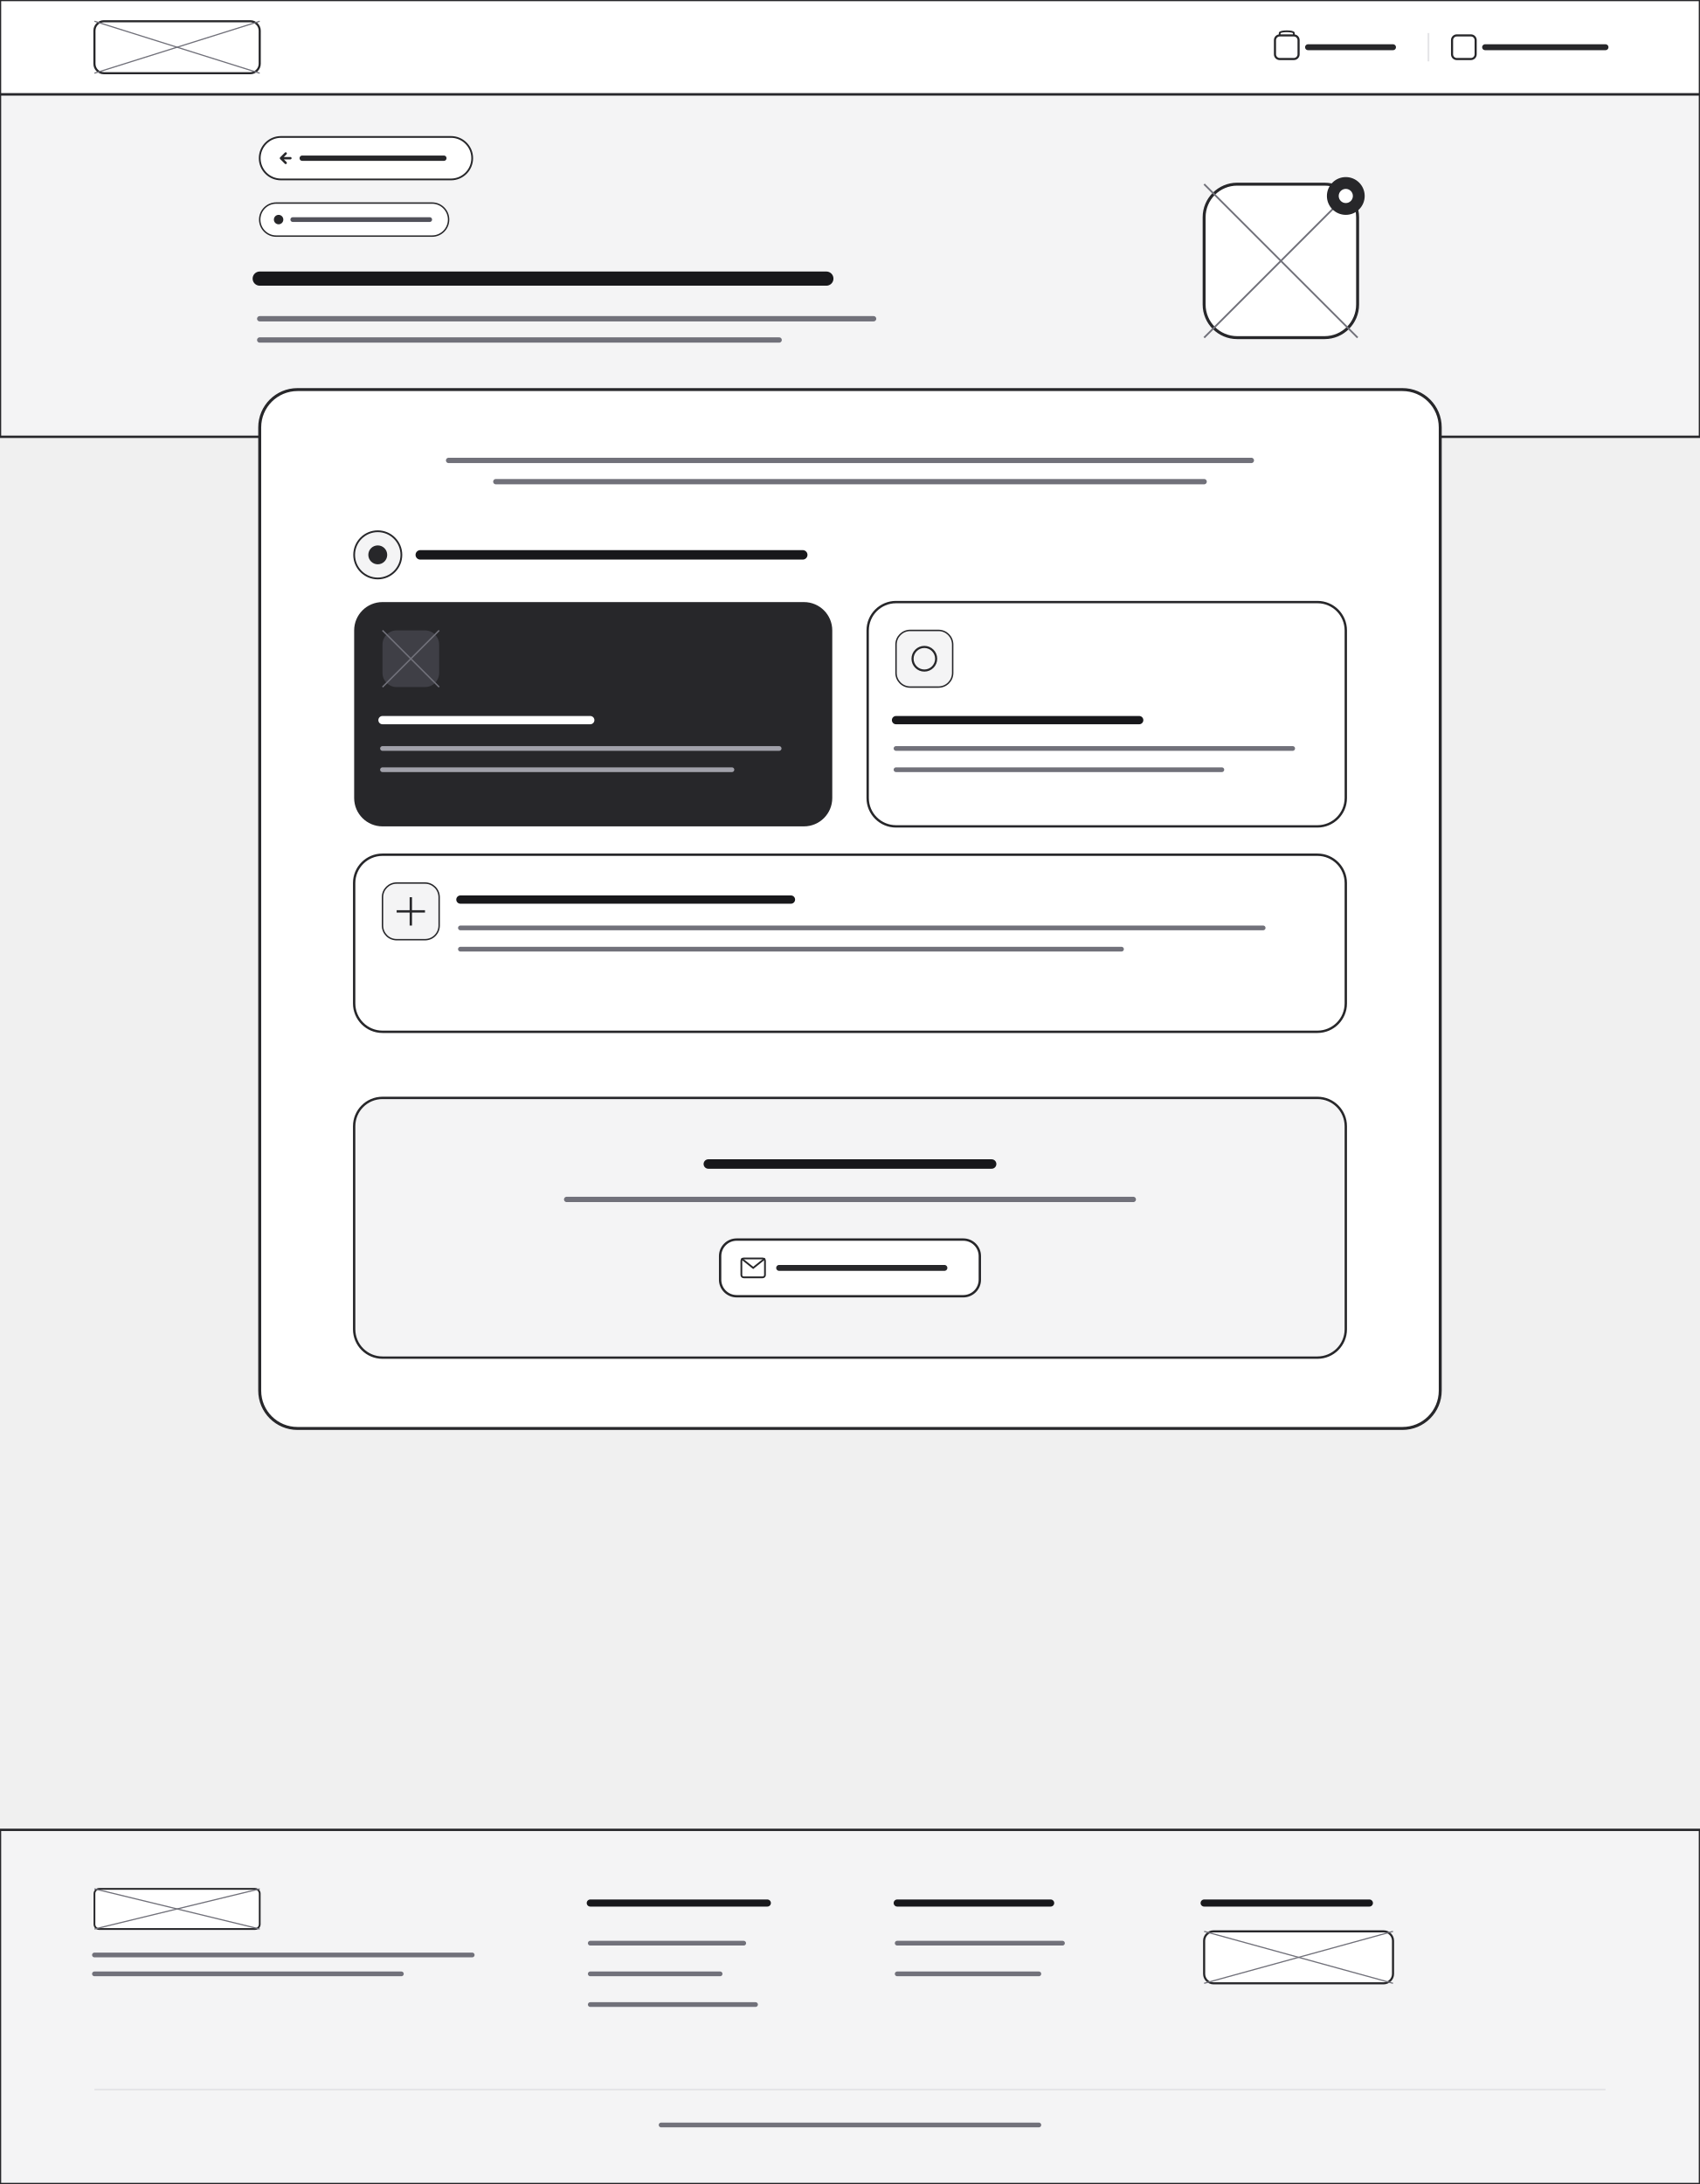
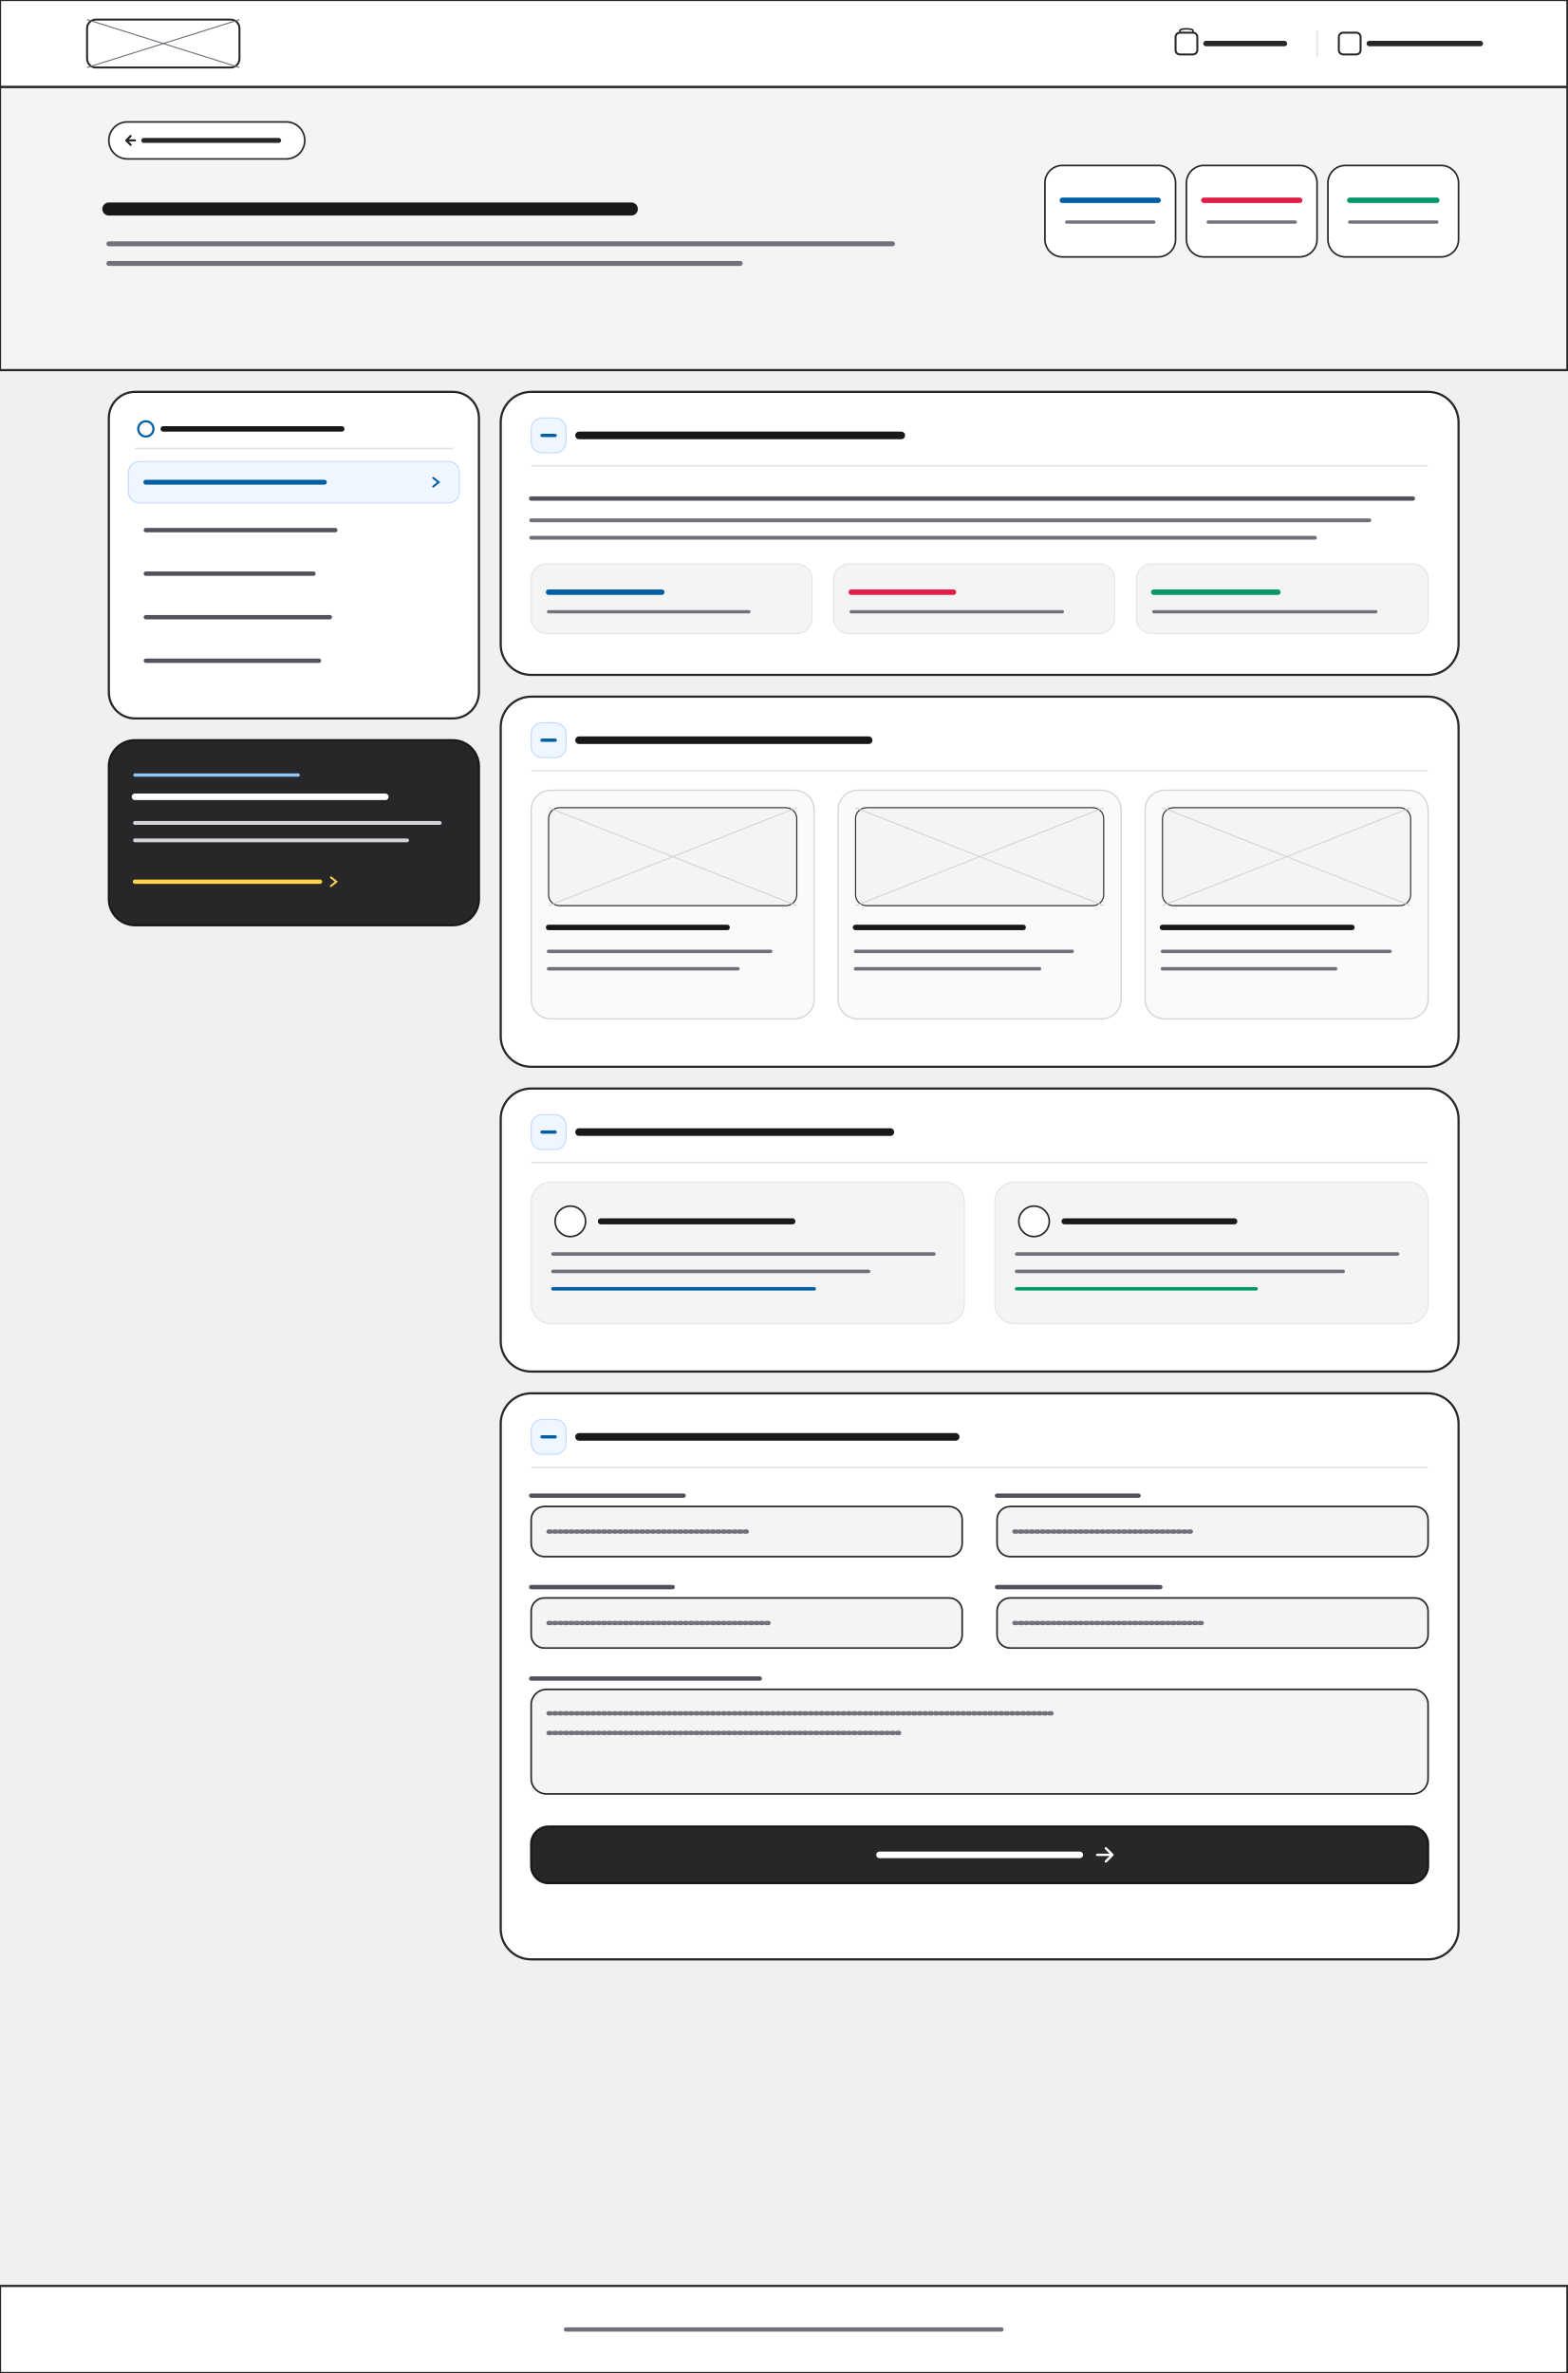
- <svg xmlns="http://www.w3.org/2000/svg" viewBox="0 0 1440 1850" width="1440" height="1850" style="background:#F8FAFC; font-family: -apple-system, BlinkMacSystemFont, 'Segoe UI', Roboto, sans-serif;">
+ <svg xmlns="http://www.w3.org/2000/svg" viewBox="0 0 1440 2180" width="1440" height="2180" style="background:#F8FAFC; font-family: -apple-system, BlinkMacSystemFont, 'Segoe UI', Roboto, sans-serif;">
  <g id="Top-Navbar">
    <rect x="0" y="0" width="1440" height="80" fill="#FFFFFF" stroke="#27272A" stroke-width="2" />
    <g transform="translate(80, 18)">
      <rect width="140" height="44" rx="8" fill="#FFFFFF" stroke="#27272A" stroke-width="1.8" />
      <line x1="0" y1="0" x2="140" y2="44" stroke="#71717A" stroke-width="1" />
      <line x1="140" y1="0" x2="0" y2="44" stroke="#71717A" stroke-width="1" />
    </g>
    <g transform="translate(1080, 26)">
      <g transform="translate(0, 0)">
        <rect x="0" y="4" width="20" height="20" rx="4" fill="#FFFFFF" stroke="#27272A" stroke-width="1.8" />
        <path d="M4 4 V2 C4 0 16 0 16 2 V4" fill="none" stroke="#27272A" stroke-width="1.5" />
        <line x1="28" y1="14" x2="100" y2="14" stroke="#27272A" stroke-width="5" stroke-linecap="round" />
      </g>
      <line x1="130" y1="2" x2="130" y2="26" stroke="#E4E4E7" stroke-width="1.5" />
      <g transform="translate(150, 0)">
        <rect x="0" y="4" width="20" height="20" rx="4" fill="#FFFFFF" stroke="#27272A" stroke-width="1.8" />
        <line x1="28" y1="14" x2="130" y2="14" stroke="#27272A" stroke-width="5" stroke-linecap="round" />
      </g>
    </g>
  </g>
  <g id="Header-Banner" transform="translate(0, 80)">
-     <rect x="0" y="0" width="1440" height="290" fill="#F4F4F5" stroke="#27272A" stroke-width="2" />
-     <g transform="translate(220, 36)">
+     <rect x="0" y="0" width="1440" height="260" fill="#F4F4F5" stroke="#27272A" stroke-width="2" />
+     <g transform="translate(100, 32)">
      <g transform="translate(0, 0)">
-         <rect width="180" height="36" rx="18" fill="#FFFFFF" stroke="#27272A" stroke-width="1.5" />
-         <path d="M26 18 L18 18 M22 14 L18 18 L22 22" stroke="#27272A" stroke-width="2" fill="none" stroke-linecap="round" stroke-linejoin="round" />
-         <line x1="36" y1="18" x2="156" y2="18" stroke="#27272A" stroke-width="4.5" stroke-linecap="round" />
-       </g>
-       <g transform="translate(0, 56)">
-         <rect width="160" height="28" rx="14" fill="#FFFFFF" stroke="#27272A" stroke-width="1.2" />
-         <circle cx="16" cy="14" r="4" fill="#27272A" />
-         <line x1="28" y1="14" x2="144" y2="14" stroke="#52525B" stroke-width="4" stroke-linecap="round" />
-       </g>
-       <line x1="0" y1="120" x2="480" y2="120" stroke="#18181B" stroke-width="12" stroke-linecap="round" />
-       <line x1="0" y1="154" x2="520" y2="154" stroke="#71717A" stroke-width="4.5" stroke-linecap="round" />
-       <line x1="0" y1="172" x2="440" y2="172" stroke="#71717A" stroke-width="4.5" stroke-linecap="round" />
-       <g transform="translate(800, 40)">
-         <rect width="130" height="130" rx="28" fill="#FFFFFF" stroke="#27272A" stroke-width="2.5" />
-         <line x1="0" y1="0" x2="130" y2="130" stroke="#71717A" stroke-width="1.5" />
-         <line x1="130" y1="0" x2="0" y2="130" stroke="#71717A" stroke-width="1.5" />
-         <circle cx="120" cy="10" r="16" fill="#27272A" />
-         <circle cx="120" cy="10" r="6" fill="#FFFFFF" />
-       </g>
-     </g>
-   </g>
-   <g id="Content-Card" transform="translate(220, 330)">
-     <rect width="1000" height="880" rx="32" fill="#FFFFFF" stroke="#27272A" stroke-width="2.5" />
-     <g transform="translate(80, 50)">
-       <line x1="80" y1="10" x2="760" y2="10" stroke="#71717A" stroke-width="4.5" stroke-linecap="round" />
-       <line x1="120" y1="28" x2="720" y2="28" stroke="#71717A" stroke-width="4.5" stroke-linecap="round" />
-     </g>
-     <g transform="translate(80, 120)">
-       <circle cx="20" cy="20" r="20" fill="#F4F4F5" stroke="#27272A" stroke-width="1.5" />
-       <circle cx="20" cy="20" r="8" fill="#27272A" />
-       <line x1="56" y1="20" x2="380" y2="20" stroke="#18181B" stroke-width="8" stroke-linecap="round" />
-     </g>
-     <g transform="translate(80, 180)">
-       <g transform="translate(0, 0)">
-         <rect width="405" height="190" rx="24" fill="#27272A" />
-         <rect x="24" y="24" width="48" height="48" rx="12" fill="#3F3F46" />
-         <line x1="24" y1="24" x2="72" y2="72" stroke="#71717A" stroke-width="1.2" />
-         <line x1="72" y1="24" x2="24" y2="72" stroke="#71717A" stroke-width="1.2" />
-         <line x1="24" y1="100" x2="200" y2="100" stroke="#FFFFFF" stroke-width="7" stroke-linecap="round" />
-         <line x1="24" y1="124" x2="360" y2="124" stroke="#A1A1AA" stroke-width="4" stroke-linecap="round" />
-         <line x1="24" y1="142" x2="320" y2="142" stroke="#A1A1AA" stroke-width="4" stroke-linecap="round" />
-       </g>
-       <g transform="translate(435, 0)">
-         <rect width="405" height="190" rx="24" fill="#FFFFFF" stroke="#27272A" stroke-width="2" />
-         <rect x="24" y="24" width="48" height="48" rx="12" fill="#F4F4F5" stroke="#27272A" stroke-width="1.2" />
-         <circle cx="48" cy="48" r="10" fill="none" stroke="#27272A" stroke-width="1.8" />
-         <line x1="24" y1="100" x2="230" y2="100" stroke="#18181B" stroke-width="7" stroke-linecap="round" />
-         <line x1="24" y1="124" x2="360" y2="124" stroke="#71717A" stroke-width="4" stroke-linecap="round" />
-         <line x1="24" y1="142" x2="300" y2="142" stroke="#71717A" stroke-width="4" stroke-linecap="round" />
-       </g>
-       <g transform="translate(0, 214)">
-         <rect width="840" height="150" rx="24" fill="#FFFFFF" stroke="#27272A" stroke-width="2" />
-         <rect x="24" y="24" width="48" height="48" rx="12" fill="#F4F4F5" stroke="#27272A" stroke-width="1.2" />
-         <line x1="36" y1="48" x2="60" y2="48" stroke="#27272A" stroke-width="2" />
-         <line x1="48" y1="36" x2="48" y2="60" stroke="#27272A" stroke-width="2" />
-         <g transform="translate(90, 28)">
-           <line x1="0" y1="10" x2="280" y2="10" stroke="#18181B" stroke-width="7" stroke-linecap="round" />
-           <line x1="0" y1="34" x2="680" y2="34" stroke="#71717A" stroke-width="4" stroke-linecap="round" />
-           <line x1="0" y1="52" x2="560" y2="52" stroke="#71717A" stroke-width="4" stroke-linecap="round" />
-         </g>
-       </g>
-     </g>
-     <g transform="translate(80, 600)">
-       <rect width="840" height="220" rx="24" fill="#F4F4F5" stroke="#27272A" stroke-width="2" />
-       <g transform="translate(60, 40)">
-         <line x1="240" y1="16" x2="480" y2="16" stroke="#18181B" stroke-width="8" stroke-linecap="round" />
-         <line x1="120" y1="46" x2="600" y2="46" stroke="#71717A" stroke-width="4.5" stroke-linecap="round" />
-         <g transform="translate(250, 80)">
-           <rect width="220" height="48" rx="14" fill="#FFFFFF" stroke="#27272A" stroke-width="2" />
-           <rect x="18" y="16" width="20" height="16" rx="2" fill="none" stroke="#27272A" stroke-width="1.5" />
-           <path d="M18 16 L28 24 L38 16" fill="none" stroke="#27272A" stroke-width="1.5" />
-           <line x1="50" y1="24" x2="190" y2="24" stroke="#27272A" stroke-width="5" stroke-linecap="round" />
-         </g>
-       </g>
-     </g>
-   </g>
-   <g id="Footer" transform="translate(0, 1550)">
-     <rect x="0" y="0" width="1440" height="300" fill="#F4F4F5" stroke="#27272A" stroke-width="2" />
-     <g transform="translate(80, 50)">
-       <g transform="translate(0, 0)">
-         <rect width="140" height="34" rx="4" fill="#FFFFFF" stroke="#27272A" stroke-width="1.5" />
-         <line x1="0" y1="0" x2="140" y2="34" stroke="#71717A" stroke-width="1" />
-         <line x1="140" y1="0" x2="0" y2="34" stroke="#71717A" stroke-width="1" />
-         <line x1="0" y1="56" x2="320" y2="56" stroke="#71717A" stroke-width="4" stroke-linecap="round" />
-         <line x1="0" y1="72" x2="260" y2="72" stroke="#71717A" stroke-width="4" stroke-linecap="round" />
-       </g>
-       <g transform="translate(420, 0)">
-         <line x1="0" y1="12" x2="150" y2="12" stroke="#18181B" stroke-width="6" stroke-linecap="round" />
-         <line x1="0" y1="46" x2="130" y2="46" stroke="#71717A" stroke-width="4" stroke-linecap="round" />
-         <line x1="0" y1="72" x2="110" y2="72" stroke="#71717A" stroke-width="4" stroke-linecap="round" />
-         <line x1="0" y1="98" x2="140" y2="98" stroke="#71717A" stroke-width="4" stroke-linecap="round" />
-       </g>
-       <g transform="translate(680, 0)">
-         <line x1="0" y1="12" x2="130" y2="12" stroke="#18181B" stroke-width="6" stroke-linecap="round" />
-         <line x1="0" y1="46" x2="140" y2="46" stroke="#71717A" stroke-width="4" stroke-linecap="round" />
-         <line x1="0" y1="72" x2="120" y2="72" stroke="#71717A" stroke-width="4" stroke-linecap="round" />
-       </g>
-       <g transform="translate(940, 0)">
-         <line x1="0" y1="12" x2="140" y2="12" stroke="#18181B" stroke-width="6" stroke-linecap="round" />
-         <rect x="0" y="36" width="160" height="44" rx="8" fill="#FFFFFF" stroke="#27272A" stroke-width="1.8" />
-         <line x1="0" y1="36" x2="160" y2="80" stroke="#71717A" stroke-width="1" />
-         <line x1="160" y1="36" x2="0" y2="80" stroke="#71717A" stroke-width="1" />
-       </g>
-     </g>
-     <line x1="80" y1="220" x2="1360" y2="220" stroke="#E4E4E7" stroke-width="1.5" />
-     <line x1="560" y1="250" x2="880" y2="250" stroke="#71717A" stroke-width="4" stroke-linecap="round" />
+         <rect width="180" height="34" rx="17" fill="#FFFFFF" stroke="#27272A" stroke-width="1.5" />
+         <path d="M24 17 L16 17 M20 13 L16 17 L20 21" stroke="#27272A" stroke-width="2" fill="none" stroke-linecap="round" stroke-linejoin="round" />
+         <line x1="32" y1="17" x2="156" y2="17" stroke="#27272A" stroke-width="4.5" stroke-linecap="round" />
+       </g>
+       <line x1="0" y1="80" x2="480" y2="80" stroke="#18181B" stroke-width="12" stroke-linecap="round" />
+       <line x1="0" y1="112" x2="720" y2="112" stroke="#71717A" stroke-width="4.5" stroke-linecap="round" />
+       <line x1="0" y1="130" x2="580" y2="130" stroke="#71717A" stroke-width="4.5" stroke-linecap="round" />
+       <g transform="translate(860, 40)">
+         <g transform="translate(0, 0)">
+           <rect width="120" height="84" rx="16" fill="#FFFFFF" stroke="#27272A" stroke-width="1.5" />
+           <line x1="16" y1="32" x2="104" y2="32" stroke="#005EA2" stroke-width="5" stroke-linecap="round" />
+           <line x1="20" y1="52" x2="100" y2="52" stroke="#71717A" stroke-width="3" stroke-linecap="round" />
+         </g>
+         <g transform="translate(130, 0)">
+           <rect width="120" height="84" rx="16" fill="#FFFFFF" stroke="#27272A" stroke-width="1.5" />
+           <line x1="16" y1="32" x2="104" y2="32" stroke="#E11D48" stroke-width="5" stroke-linecap="round" />
+           <line x1="20" y1="52" x2="100" y2="52" stroke="#71717A" stroke-width="3" stroke-linecap="round" />
+         </g>
+         <g transform="translate(260, 0)">
+           <rect width="120" height="84" rx="16" fill="#FFFFFF" stroke="#27272A" stroke-width="1.5" />
+           <line x1="20" y1="32" x2="100" y2="32" stroke="#059669" stroke-width="5" stroke-linecap="round" />
+           <line x1="20" y1="52" x2="100" y2="52" stroke="#71717A" stroke-width="3" stroke-linecap="round" />
+         </g>
+       </g>
+     </g>
+   </g>
+   <g id="Main-Workspace" transform="translate(100, 360)">
+     <g id="Left-Sidebar" transform="translate(0, 0)">
+       <g id="Promo-Nav-Card">
+         <rect width="340" height="300" rx="24" fill="#FFFFFF" stroke="#27272A" stroke-width="2" />
+         <g transform="translate(24, 24)">
+           <circle cx="10" cy="10" r="7" fill="none" stroke="#005EA2" stroke-width="2" />
+           <line x1="26" y1="10" x2="190" y2="10" stroke="#18181B" stroke-width="5" stroke-linecap="round" />
+         </g>
+         <line x1="24" y1="52" x2="316" y2="52" stroke="#E4E4E7" stroke-width="1.5" />
+         <g transform="translate(18, 64)">
+           <g transform="translate(0, 0)">
+             <rect width="304" height="38" rx="10" fill="#EFF6FF" stroke="#BFDBFE" stroke-width="1" />
+             <line x1="16" y1="19" x2="180" y2="19" stroke="#005EA2" stroke-width="4.5" stroke-linecap="round" />
+             <path d="M280 15 L285 19 L280 23" stroke="#005EA2" stroke-width="1.8" fill="none" stroke-linecap="round" />
+           </g>
+           <g transform="translate(0, 44)">
+             <line x1="16" y1="19" x2="190" y2="19" stroke="#52525B" stroke-width="4" stroke-linecap="round" />
+           </g>
+           <g transform="translate(0, 84)">
+             <line x1="16" y1="19" x2="170" y2="19" stroke="#52525B" stroke-width="4" stroke-linecap="round" />
+           </g>
+           <g transform="translate(0, 124)">
+             <line x1="16" y1="19" x2="185" y2="19" stroke="#52525B" stroke-width="4" stroke-linecap="round" />
+           </g>
+           <g transform="translate(0, 164)">
+             <line x1="16" y1="19" x2="175" y2="19" stroke="#52525B" stroke-width="4" stroke-linecap="round" />
+           </g>
+         </g>
+       </g>
+       <g id="Consultation-Card" transform="translate(0, 320)">
+         <rect width="340" height="170" rx="24" fill="#27272A" stroke="#18181B" stroke-width="2" />
+         <g transform="translate(24, 24)">
+           <line x1="0" y1="8" x2="150" y2="8" stroke="#93C5FD" stroke-width="3" stroke-linecap="round" />
+           <line x1="0" y1="28" x2="230" y2="28" stroke="#FFFFFF" stroke-width="6" stroke-linecap="round" />
+           <line x1="0" y1="52" x2="280" y2="52" stroke="#D4D4D8" stroke-width="3.5" stroke-linecap="round" />
+           <line x1="0" y1="68" x2="250" y2="68" stroke="#D4D4D8" stroke-width="3.5" stroke-linecap="round" />
+           <g transform="translate(0, 96)">
+             <line x1="0" y1="10" x2="170" y2="10" stroke="#FCD34D" stroke-width="4" stroke-linecap="round" />
+             <path d="M180 6 L185 10 L180 14" stroke="#FCD34D" stroke-width="1.8" fill="none" stroke-linecap="round" />
+           </g>
+         </g>
+       </g>
+     </g>
+     <g id="Right-Content" transform="translate(360, 0)">
+       <g id="Section-Peluang">
+         <rect width="880" height="260" rx="28" fill="#FFFFFF" stroke="#27272A" stroke-width="2" />
+         <g transform="translate(28, 24)">
+           <rect width="32" height="32" rx="10" fill="#EFF6FF" stroke="#BFDBFE" stroke-width="1" />
+           <line x1="10" y1="16" x2="22" y2="16" stroke="#005EA2" stroke-width="3" stroke-linecap="round" />
+           <line x1="44" y1="16" x2="340" y2="16" stroke="#18181B" stroke-width="7" stroke-linecap="round" />
+         </g>
+         <line x1="28" y1="68" x2="852" y2="68" stroke="#E4E4E7" stroke-width="1.5" />
+         <g transform="translate(28, 90)">
+           <line x1="0" y1="8" x2="810" y2="8" stroke="#52525B" stroke-width="4" stroke-linecap="round" />
+           <line x1="0" y1="28" x2="770" y2="28" stroke="#71717A" stroke-width="3.5" stroke-linecap="round" />
+           <line x1="0" y1="44" x2="720" y2="44" stroke="#71717A" stroke-width="3.5" stroke-linecap="round" />
+           <g transform="translate(0, 68)">
+             <g transform="translate(0, 0)">
+               <rect width="258" height="64" rx="14" fill="#F4F4F5" stroke="#E4E4E7" stroke-width="1" />
+               <line x1="16" y1="26" x2="120" y2="26" stroke="#005EA2" stroke-width="5" stroke-linecap="round" />
+               <line x1="16" y1="44" x2="200" y2="44" stroke="#71717A" stroke-width="3" stroke-linecap="round" />
+             </g>
+             <g transform="translate(278, 0)">
+               <rect width="258" height="64" rx="14" fill="#F4F4F5" stroke="#E4E4E7" stroke-width="1" />
+               <line x1="16" y1="26" x2="110" y2="26" stroke="#E11D48" stroke-width="5" stroke-linecap="round" />
+               <line x1="16" y1="44" x2="210" y2="44" stroke="#71717A" stroke-width="3" stroke-linecap="round" />
+             </g>
+             <g transform="translate(556, 0)">
+               <rect width="268" height="64" rx="14" fill="#F4F4F5" stroke="#E4E4E7" stroke-width="1" />
+               <line x1="16" y1="26" x2="130" y2="26" stroke="#059669" stroke-width="5" stroke-linecap="round" />
+               <line x1="16" y1="44" x2="220" y2="44" stroke="#71717A" stroke-width="3" stroke-linecap="round" />
+             </g>
+           </g>
+         </g>
+       </g>
+       <g id="Section-Format" transform="translate(0, 280)">
+         <rect width="880" height="340" rx="28" fill="#FFFFFF" stroke="#27272A" stroke-width="2" />
+         <g transform="translate(28, 24)">
+           <rect width="32" height="32" rx="10" fill="#EFF6FF" stroke="#BFDBFE" stroke-width="1" />
+           <line x1="10" y1="16" x2="22" y2="16" stroke="#005EA2" stroke-width="3" stroke-linecap="round" />
+           <line x1="44" y1="16" x2="310" y2="16" stroke="#18181B" stroke-width="7" stroke-linecap="round" />
+         </g>
+         <line x1="28" y1="68" x2="852" y2="68" stroke="#E4E4E7" stroke-width="1.5" />
+         <g transform="translate(28, 86)">
+           <g transform="translate(0, 0)">
+             <rect width="260" height="210" rx="18" fill="#FAFAFA" stroke="#D4D4D8" stroke-width="1.2" />
+             <rect x="16" y="16" width="228" height="90" rx="10" fill="#F4F4F5" stroke="#27272A" stroke-width="1" />
+             <line x1="16" y1="16" x2="244" y2="106" stroke="#D4D4D8" stroke-width="1" />
+             <line x1="244" y1="16" x2="16" y2="106" stroke="#D4D4D8" stroke-width="1" />
+             <line x1="16" y1="126" x2="180" y2="126" stroke="#18181B" stroke-width="5" stroke-linecap="round" />
+             <line x1="16" y1="148" x2="220" y2="148" stroke="#71717A" stroke-width="3.2" stroke-linecap="round" />
+             <line x1="16" y1="164" x2="190" y2="164" stroke="#71717A" stroke-width="3.2" stroke-linecap="round" />
+           </g>
+           <g transform="translate(282, 0)">
+             <rect width="260" height="210" rx="18" fill="#FAFAFA" stroke="#D4D4D8" stroke-width="1.2" />
+             <rect x="16" y="16" width="228" height="90" rx="10" fill="#F4F4F5" stroke="#27272A" stroke-width="1" />
+             <line x1="16" y1="16" x2="244" y2="106" stroke="#D4D4D8" stroke-width="1" />
+             <line x1="244" y1="16" x2="16" y2="106" stroke="#D4D4D8" stroke-width="1" />
+             <line x1="16" y1="126" x2="170" y2="126" stroke="#18181B" stroke-width="5" stroke-linecap="round" />
+             <line x1="16" y1="148" x2="215" y2="148" stroke="#71717A" stroke-width="3.2" stroke-linecap="round" />
+             <line x1="16" y1="164" x2="185" y2="164" stroke="#71717A" stroke-width="3.2" stroke-linecap="round" />
+           </g>
+           <g transform="translate(564, 0)">
+             <rect width="260" height="210" rx="18" fill="#FAFAFA" stroke="#D4D4D8" stroke-width="1.2" />
+             <rect x="16" y="16" width="228" height="90" rx="10" fill="#F4F4F5" stroke="#27272A" stroke-width="1" />
+             <line x1="16" y1="16" x2="244" y2="106" stroke="#D4D4D8" stroke-width="1" />
+             <line x1="244" y1="16" x2="16" y2="106" stroke="#D4D4D8" stroke-width="1" />
+             <line x1="16" y1="126" x2="190" y2="126" stroke="#18181B" stroke-width="5" stroke-linecap="round" />
+             <line x1="16" y1="148" x2="225" y2="148" stroke="#71717A" stroke-width="3.2" stroke-linecap="round" />
+             <line x1="16" y1="164" x2="175" y2="164" stroke="#71717A" stroke-width="3.2" stroke-linecap="round" />
+           </g>
+         </g>
+       </g>
+       <g id="Section-CoBranding" transform="translate(0, 640)">
+         <rect width="880" height="260" rx="28" fill="#FFFFFF" stroke="#27272A" stroke-width="2" />
+         <g transform="translate(28, 24)">
+           <rect width="32" height="32" rx="10" fill="#EFF6FF" stroke="#BFDBFE" stroke-width="1" />
+           <line x1="10" y1="16" x2="22" y2="16" stroke="#005EA2" stroke-width="3" stroke-linecap="round" />
+           <line x1="44" y1="16" x2="330" y2="16" stroke="#18181B" stroke-width="7" stroke-linecap="round" />
+         </g>
+         <line x1="28" y1="68" x2="852" y2="68" stroke="#E4E4E7" stroke-width="1.5" />
+         <g transform="translate(28, 86)">
+           <g transform="translate(0, 0)">
+             <rect width="398" height="130" rx="18" fill="#F4F4F5" stroke="#E4E4E7" stroke-width="1" />
+             <g transform="translate(20, 20)">
+               <circle cx="16" cy="16" r="14" fill="#FFFFFF" stroke="#27272A" stroke-width="1.5" />
+               <line x1="44" y1="16" x2="220" y2="16" stroke="#18181B" stroke-width="5.5" stroke-linecap="round" />
+               <line x1="0" y1="46" x2="350" y2="46" stroke="#71717A" stroke-width="3.2" stroke-linecap="round" />
+               <line x1="0" y1="62" x2="290" y2="62" stroke="#71717A" stroke-width="3.2" stroke-linecap="round" />
+               <line x1="0" y1="78" x2="240" y2="78" stroke="#005EA2" stroke-width="3.2" stroke-linecap="round" />
+             </g>
+           </g>
+           <g transform="translate(426, 0)">
+             <rect width="398" height="130" rx="18" fill="#F4F4F5" stroke="#E4E4E7" stroke-width="1" />
+             <g transform="translate(20, 20)">
+               <circle cx="16" cy="16" r="14" fill="#FFFFFF" stroke="#27272A" stroke-width="1.5" />
+               <line x1="44" y1="16" x2="200" y2="16" stroke="#18181B" stroke-width="5.5" stroke-linecap="round" />
+               <line x1="0" y1="46" x2="350" y2="46" stroke="#71717A" stroke-width="3.2" stroke-linecap="round" />
+               <line x1="0" y1="62" x2="300" y2="62" stroke="#71717A" stroke-width="3.2" stroke-linecap="round" />
+               <line x1="0" y1="78" x2="220" y2="78" stroke="#059669" stroke-width="3.2" stroke-linecap="round" />
+             </g>
+           </g>
+         </g>
+       </g>
+       <g id="Section-Form-Kemitraan" transform="translate(0, 920)">
+         <rect width="880" height="520" rx="28" fill="#FFFFFF" stroke="#27272A" stroke-width="2" />
+         <g transform="translate(28, 24)">
+           <rect width="32" height="32" rx="10" fill="#EFF6FF" stroke="#BFDBFE" stroke-width="1" />
+           <line x1="10" y1="16" x2="22" y2="16" stroke="#005EA2" stroke-width="3" stroke-linecap="round" />
+           <line x1="44" y1="16" x2="390" y2="16" stroke="#18181B" stroke-width="7" stroke-linecap="round" />
+         </g>
+         <line x1="28" y1="68" x2="852" y2="68" stroke="#E4E4E7" stroke-width="1.5" />
+         <g transform="translate(28, 88)">
+           <g transform="translate(0, 0)">
+             <g transform="translate(0, 0)">
+               <line x1="0" y1="6" x2="140" y2="6" stroke="#52525B" stroke-width="4" stroke-linecap="round" />
+               <rect y="16" width="396" height="46" rx="12" fill="#F4F4F5" stroke="#27272A" stroke-width="1.5" />
+               <line x1="16" y1="39" x2="200" y2="39" stroke="#71717A" stroke-width="4" stroke-linecap="round" stroke-dasharray="2 3" />
+             </g>
+             <g transform="translate(428, 0)">
+               <line x1="0" y1="6" x2="130" y2="6" stroke="#52525B" stroke-width="4" stroke-linecap="round" />
+               <rect y="16" width="396" height="46" rx="12" fill="#F4F4F5" stroke="#27272A" stroke-width="1.5" />
+               <line x1="16" y1="39" x2="180" y2="39" stroke="#71717A" stroke-width="4" stroke-linecap="round" stroke-dasharray="2 3" />
+             </g>
+           </g>
+           <g transform="translate(0, 84)">
+             <g transform="translate(0, 0)">
+               <line x1="0" y1="6" x2="130" y2="6" stroke="#52525B" stroke-width="4" stroke-linecap="round" />
+               <rect y="16" width="396" height="46" rx="12" fill="#F4F4F5" stroke="#27272A" stroke-width="1.5" />
+               <line x1="16" y1="39" x2="220" y2="39" stroke="#71717A" stroke-width="4" stroke-linecap="round" stroke-dasharray="2 3" />
+             </g>
+             <g transform="translate(428, 0)">
+               <line x1="0" y1="6" x2="150" y2="6" stroke="#52525B" stroke-width="4" stroke-linecap="round" />
+               <rect y="16" width="396" height="46" rx="12" fill="#F4F4F5" stroke="#27272A" stroke-width="1.5" />
+               <line x1="16" y1="39" x2="190" y2="39" stroke="#71717A" stroke-width="4" stroke-linecap="round" stroke-dasharray="2 3" />
+             </g>
+           </g>
+           <g transform="translate(0, 168)">
+             <line x1="0" y1="6" x2="210" y2="6" stroke="#52525B" stroke-width="4" stroke-linecap="round" />
+             <rect y="16" width="824" height="96" rx="14" fill="#F4F4F5" stroke="#27272A" stroke-width="1.5" />
+             <line x1="16" y1="38" x2="480" y2="38" stroke="#71717A" stroke-width="4" stroke-linecap="round" stroke-dasharray="2 3" />
+             <line x1="16" y1="56" x2="340" y2="56" stroke="#71717A" stroke-width="4" stroke-linecap="round" stroke-dasharray="2 3" />
+           </g>
+           <g transform="translate(0, 310)">
+             <rect width="824" height="52" rx="16" fill="#27272A" stroke="#18181B" stroke-width="2" />
+             <line x1="320" y1="26" x2="504" y2="26" stroke="#FFFFFF" stroke-width="6" stroke-linecap="round" />
+             <path d="M520 26 L534 26 M528 20 L534 26 L528 32" stroke="#FFFFFF" stroke-width="2.2" fill="none" stroke-linecap="round" stroke-linejoin="round" />
+           </g>
+         </g>
+       </g>
+     </g>
+   </g>
+   <g id="Footer" transform="translate(0, 2100)">
+     <rect width="1440" height="80" fill="#FFFFFF" stroke="#27272A" stroke-width="2" />
+     <line x1="520" y1="40" x2="920" y2="40" stroke="#71717A" stroke-width="4" stroke-linecap="round" />
  </g>
</svg>
